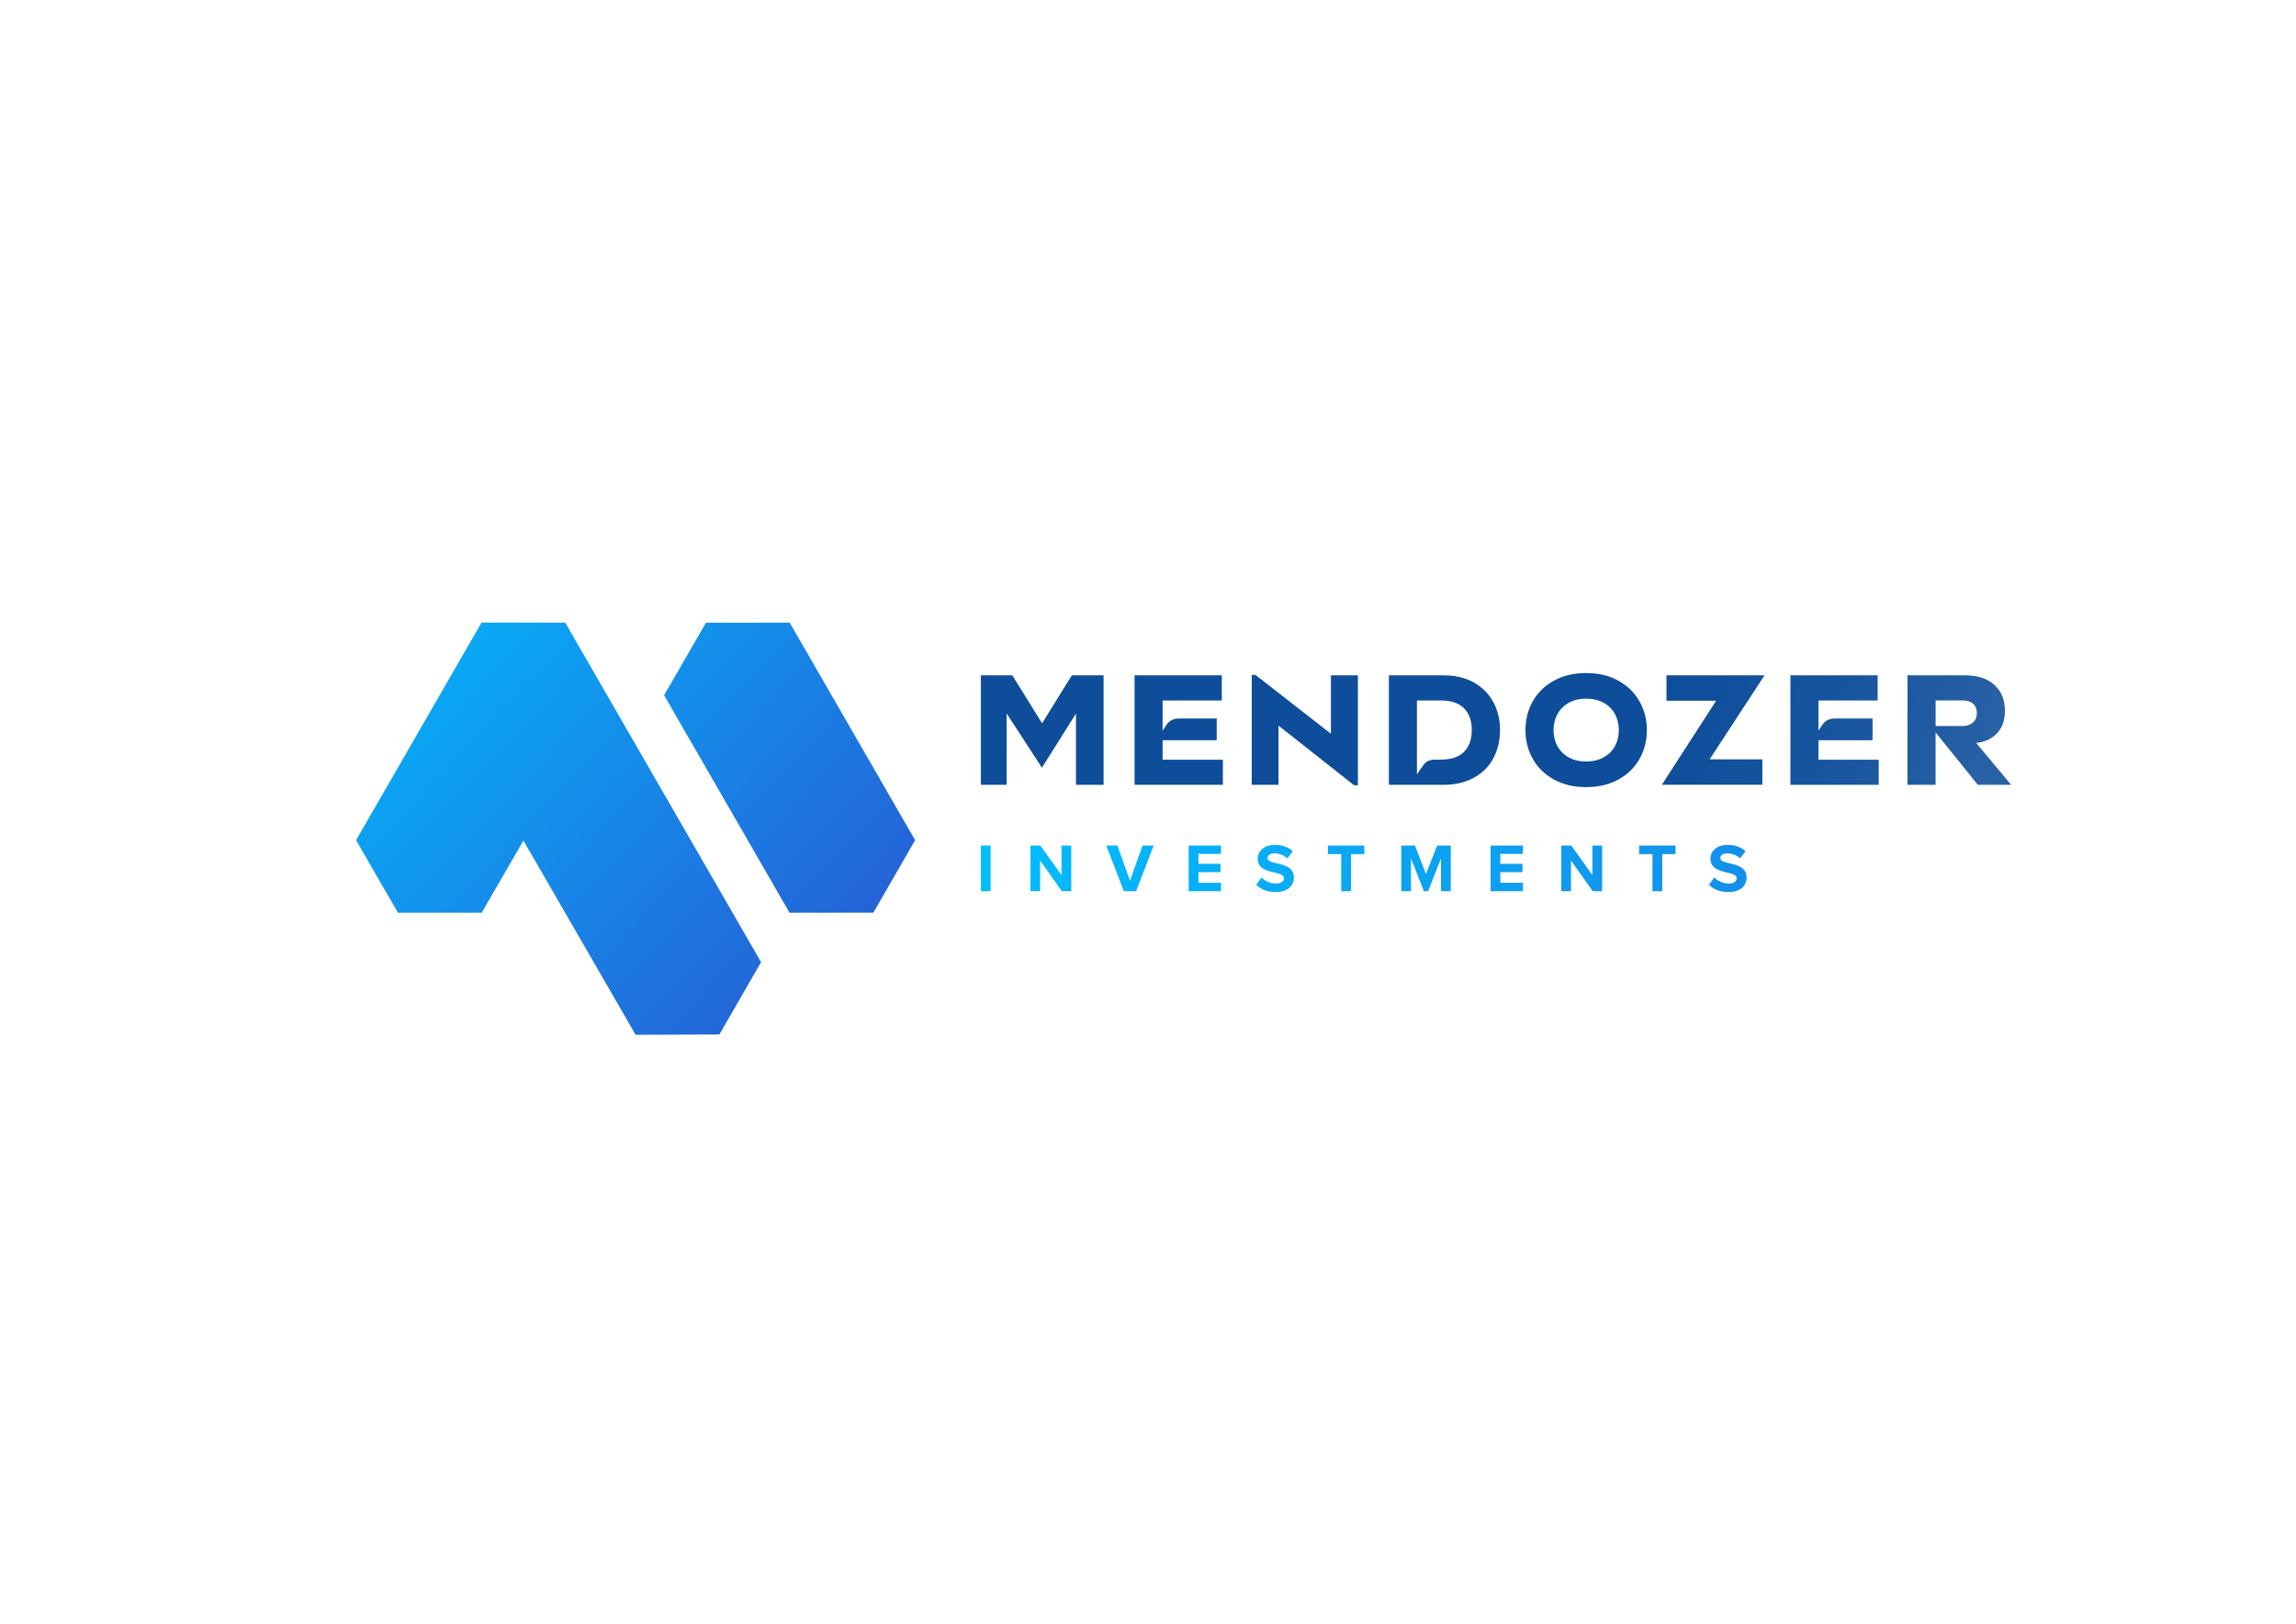
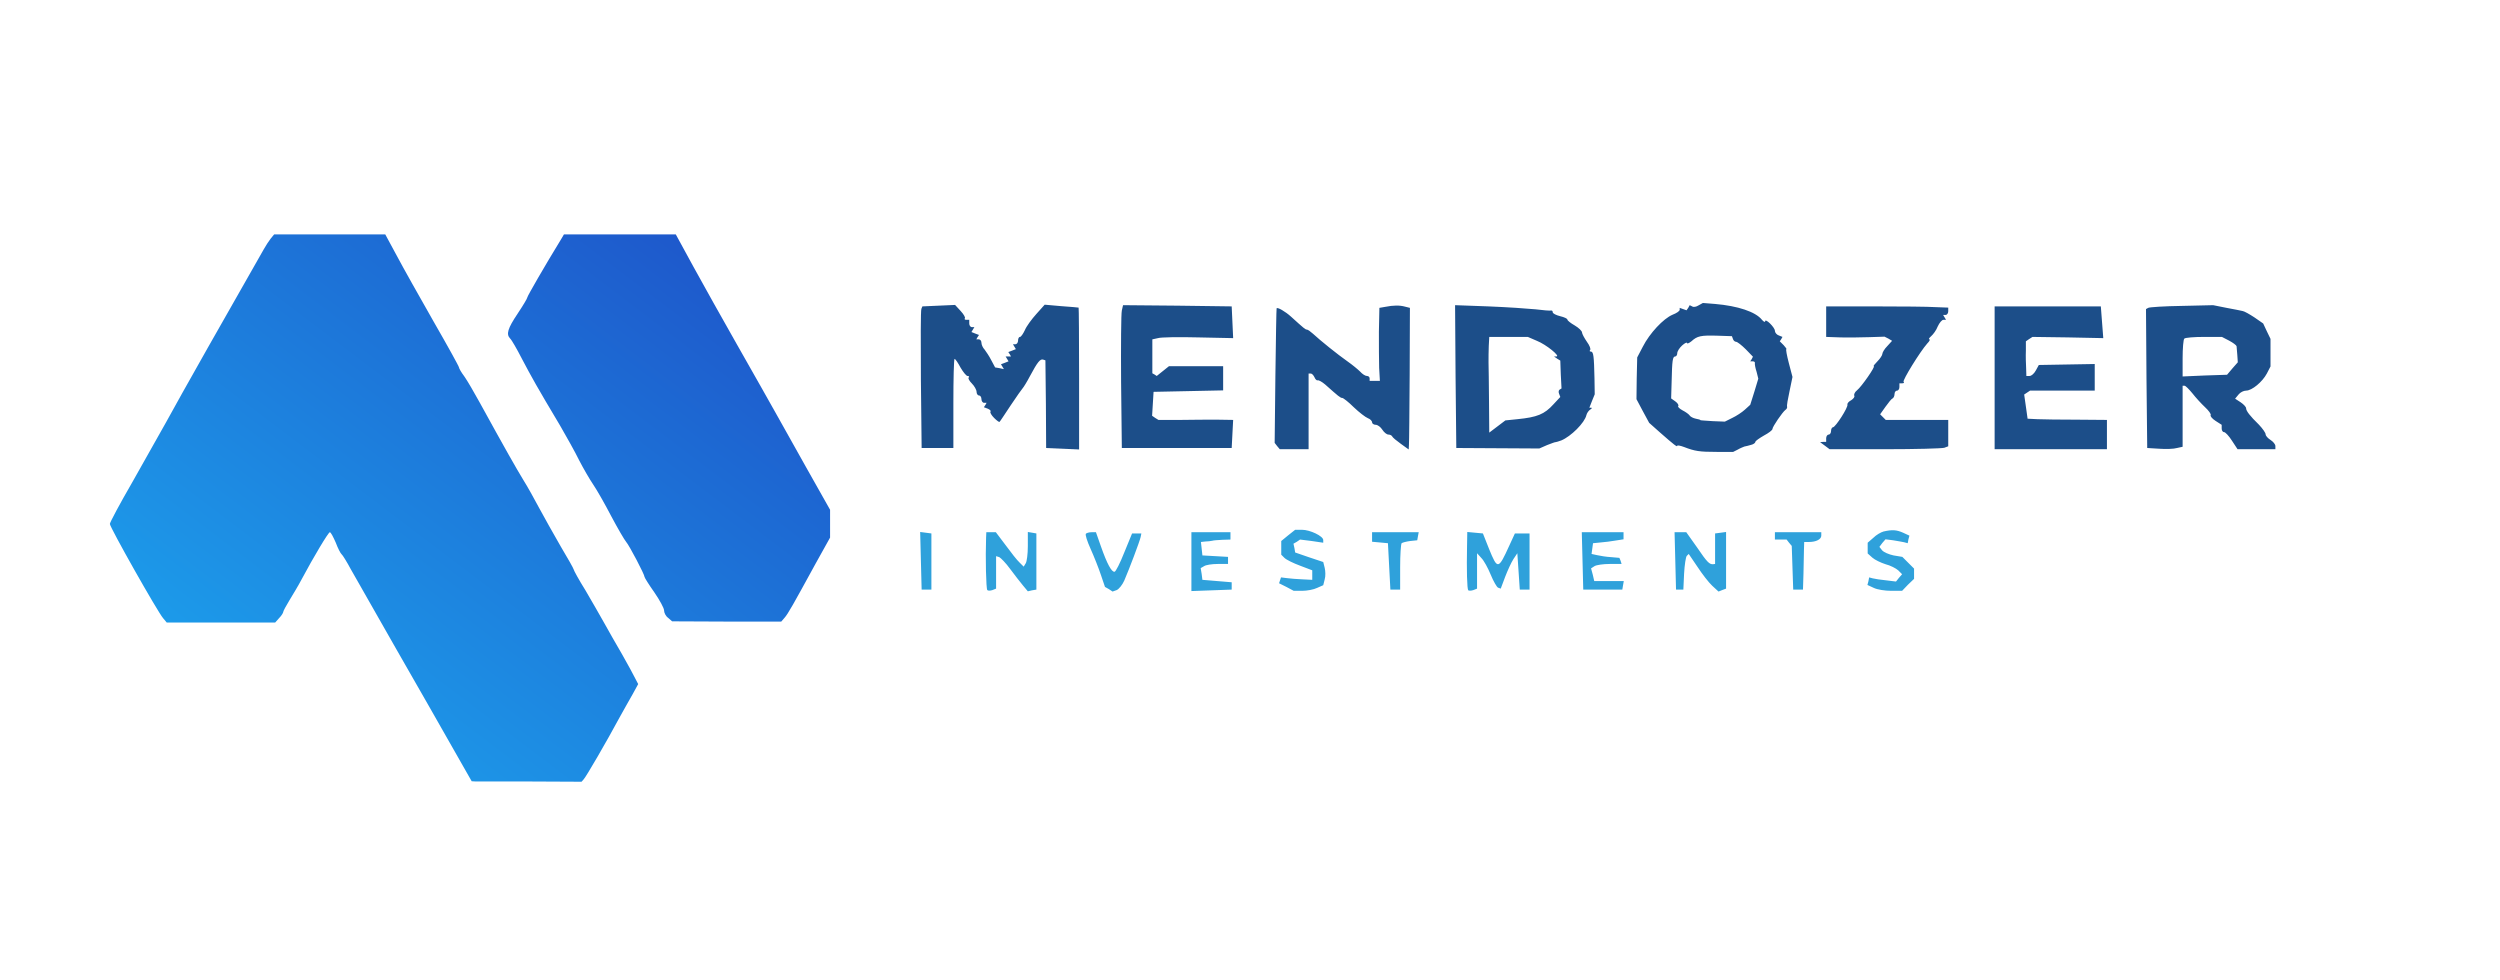
- <svg xmlns="http://www.w3.org/2000/svg" xmlns:xlink="http://www.w3.org/1999/xlink" version="1.1" viewBox="0 0 841.89 595.28">
+ <svg xmlns="http://www.w3.org/2000/svg" viewBox="0 0 1024 401" width="1024" height="401">
  <defs>
-     <style>
-       .st0 {
-         fill: url(#linear-gradient2);
-       }
- 
-       .st1 {
-         fill: url(#linear-gradient10);
-       }
- 
-       .st2 {
-         fill: url(#linear-gradient1);
-       }
- 
-       .st3 {
-         fill: url(#linear-gradient9);
-       }
- 
-       .st4 {
-         fill: url(#linear-gradient18);
-       }
- 
-       .st5 {
-         fill: url(#linear-gradient8);
-       }
- 
-       .st6 {
-         fill: url(#linear-gradient11);
-       }
- 
-       .st7 {
-         fill: url(#linear-gradient16);
-       }
- 
-       .st8 {
-         isolation: isolate;
-       }
- 
-       .st9 {
-         fill: url(#linear-gradient19);
-       }
- 
-       .st10 {
-         fill: url(#linear-gradient12);
-       }
- 
-       .st11 {
-         fill: url(#linear-gradient7);
-       }
- 
-       .st12 {
-         fill: url(#linear-gradient20);
-       }
- 
-       .st13 {
-         fill: url(#linear-gradient4);
-       }
- 
-       .st14 {
-         fill: url(#linear-gradient14);
-       }
- 
-       .st15 {
-         fill: url(#linear-gradient5);
-       }
- 
-       .st16 {
-         fill: url(#linear-gradient3);
-       }
- 
-       .st17 {
-         fill: url(#linear-gradient15);
-       }
- 
-       .st18 {
-         fill: url(#linear-gradient17);
-       }
- 
-       .st19 {
-         fill: url(#linear-gradient6);
-       }
- 
-       .st20 {
-         fill: url(#linear-gradient13);
-       }
- 
-       .st21 {
-         fill: url(#linear-gradient);
-       }
- 
-       .st22 {
-         mix-blend-mode: hard-light;
-       }
-     </style>
-     <linearGradient id="linear-gradient" x1="102.04" y1="209.56" x2="414.14" y2="510.52" gradientUnits="userSpaceOnUse">
-       <stop offset=".02" stop-color="#00c0ff" />
-       <stop offset="1" stop-color="#4218b8" />
+     <linearGradient id="mendozerGradFull" x1="0%" y1="0%" x2="100%" y2="100%">
+       <stop offset="0%" stop-color="#1CABF1" />
+       <stop offset="100%" stop-color="#1E4FC7" />
    </linearGradient>
-     <linearGradient id="linear-gradient1" x1="156.46" y1="153.13" x2="468.56" y2="454.08" xlink:href="#linear-gradient" />
-     <linearGradient id="linear-gradient2" x1="322.74" y1="306.48" x2="1303.62" y2="607.43" xlink:href="#linear-gradient" />
-     <linearGradient id="linear-gradient3" x1="324.8" y1="299.79" x2="1305.68" y2="600.74" xlink:href="#linear-gradient" />
-     <linearGradient id="linear-gradient4" x1="327.57" y1="290.75" x2="1308.45" y2="591.7" xlink:href="#linear-gradient" />
-     <linearGradient id="linear-gradient5" x1="329.66" y1="283.96" x2="1310.54" y2="584.91" xlink:href="#linear-gradient" />
-     <linearGradient id="linear-gradient6" x1="331.87" y1="276.75" x2="1312.75" y2="577.7" xlink:href="#linear-gradient" />
-     <linearGradient id="linear-gradient7" x1="334.32" y1="268.74" x2="1315.2" y2="569.69" xlink:href="#linear-gradient" />
-     <linearGradient id="linear-gradient8" x1="336.63" y1="261.21" x2="1317.51" y2="562.16" xlink:href="#linear-gradient" />
-     <linearGradient id="linear-gradient9" x1="339.18" y1="252.91" x2="1320.06" y2="553.86" xlink:href="#linear-gradient" />
-     <linearGradient id="linear-gradient10" x1="341.55" y1="245.2" x2="1322.43" y2="546.16" xlink:href="#linear-gradient" />
-     <linearGradient id="linear-gradient11" x1="344.14" y1="236.74" x2="1325.02" y2="537.69" xlink:href="#linear-gradient" />
-     <linearGradient id="linear-gradient12" x1="346.15" y1="230.2" x2="1327.03" y2="531.15" xlink:href="#linear-gradient" />
-     <linearGradient id="linear-gradient13" x1="339.46" y1="254.55" x2="1320.34" y2="555.5" gradientUnits="userSpaceOnUse">
-       <stop offset=".25" stop-color="#0d4d9a" />
-       <stop offset=".31" stop-color="#16549e" />
-       <stop offset=".4" stop-color="#3167a9" />
-       <stop offset=".52" stop-color="#5c87bb" />
-       <stop offset=".66" stop-color="#99b4d4" />
-       <stop offset=".82" stop-color="#e4ebf4" />
-       <stop offset=".87" stop-color="#fff" />
-     </linearGradient>
-     <linearGradient id="linear-gradient14" x1="343.75" y1="240.57" x2="1324.63" y2="541.52" xlink:href="#linear-gradient13" />
-     <linearGradient id="linear-gradient15" x1="347.75" y1="227.55" x2="1328.63" y2="528.5" xlink:href="#linear-gradient13" />
-     <linearGradient id="linear-gradient16" x1="351.44" y1="215.53" x2="1332.32" y2="516.48" xlink:href="#linear-gradient13" />
-     <linearGradient id="linear-gradient17" x1="356.62" y1="198.63" x2="1337.5" y2="499.58" xlink:href="#linear-gradient13" />
-     <linearGradient id="linear-gradient18" x1="360.63" y1="185.56" x2="1341.51" y2="486.51" xlink:href="#linear-gradient13" />
-     <linearGradient id="linear-gradient19" x1="364.44" y1="173.14" x2="1345.32" y2="474.09" xlink:href="#linear-gradient13" />
-     <linearGradient id="linear-gradient20" x1="367.81" y1="162.15" x2="1348.69" y2="463.11" xlink:href="#linear-gradient13" />
  </defs>
-   <g class="st8">
-     <g id="Layer_1">
-       <g>
-         <polygon class="st21" points="233.07 379.37 191.93 308.16 176.62 334.62 145.93 334.63 130.56 308.04 176.56 228.25 207.26 228.27 279.07 352.74 263.78 379.26 233.07 379.37" />
-         <polygon class="st2" points="320.24 334.6 289.51 334.63 243.51 254.88 258.86 228.3 289.57 228.28 335.56 308.02 320.24 334.6" />
-       </g>
-       <g>
-         <path class="st0" d="M359.67,326.73v-16.74h3.56v16.74h-3.56Z" />
-         <path class="st16" d="M389.37,326.73l-7.98-11.24v11.24h-3.56v-16.74h3.66l7.75,10.84v-10.84h3.56v16.74h-3.44Z" />
-         <path class="st13" d="M412.1,326.73l-6.47-16.74h4.07l4.64,12.88,4.62-12.88h4.07l-6.45,16.74h-4.47Z" />
-         <path class="st15" d="M435.86,326.73v-16.74h11.85v3.06h-8.28v3.64h8.11v3.06h-8.11v3.89h8.28v3.09h-11.85Z" />
-         <path class="st19" d="M462.57,321.66c1.18,1.23,3.01,2.26,5.32,2.26,1.96,0,2.91-.93,2.91-1.88,0-1.26-1.46-1.68-3.39-2.13-2.74-.63-6.25-1.38-6.25-5.12,0-2.79,2.41-5.04,6.35-5.04,2.66,0,4.87.8,6.53,2.33l-1.98,2.61c-1.36-1.26-3.16-1.83-4.79-1.83s-2.46.7-2.46,1.71c0,1.13,1.41,1.48,3.34,1.93,2.76.63,6.27,1.46,6.27,5.17,0,3.06-2.18,5.37-6.7,5.37-3.21,0-5.52-1.08-7.1-2.66l1.96-2.71Z" />
-         <path class="st11" d="M491.8,326.73v-13.6h-4.89v-3.14h13.35v3.14h-4.87v13.6h-3.59Z" />
-         <path class="st5" d="M528.38,326.73v-12.05l-4.72,12.05h-1.56l-4.72-12.05v12.05h-3.56v-16.74h4.99l4.07,10.44,4.07-10.44h5.02v16.74h-3.59Z" />
-         <path class="st3" d="M546.57,326.73v-16.74h11.85v3.06h-8.28v3.64h8.11v3.06h-8.11v3.89h8.28v3.09h-11.85Z" />
-         <path class="st1" d="M584.03,326.73l-7.98-11.24v11.24h-3.56v-16.74h3.66l7.75,10.84v-10.84h3.56v16.74h-3.44Z" />
-         <path class="st6" d="M605.92,326.73v-13.6h-4.89v-3.14h13.35v3.14h-4.87v13.6h-3.59Z" />
-         <path class="st10" d="M628.58,321.66c1.18,1.23,3.01,2.26,5.32,2.26,1.96,0,2.91-.93,2.91-1.88,0-1.26-1.46-1.68-3.39-2.13-2.74-.63-6.25-1.38-6.25-5.12,0-2.79,2.41-5.04,6.35-5.04,2.66,0,4.87.8,6.53,2.33l-1.98,2.61c-1.36-1.26-3.16-1.83-4.79-1.83s-2.46.7-2.46,1.71c0,1.13,1.41,1.48,3.34,1.93,2.76.63,6.27,1.46,6.27,5.17,0,3.06-2.18,5.37-6.7,5.37-3.21,0-5.52-1.08-7.1-2.66l1.96-2.71Z" />
-       </g>
-       <g class="st22">
-         <path class="st20" d="M359.67,247.59h11.53l10.91,17.58,10.91-17.58h11.64v40.13h-10.12v-26.11l-12.49,19.84-12.94-19.89v26.17h-9.44v-40.13Z" />
-         <path class="st14" d="M416.01,247.59h31.99v9.21h-21.7v11.08l1.47-2.2c1.02-1.51,2.52-2.26,4.52-2.26h13.85v7.97h-19.84v7.12h22.1v9.21h-32.38v-40.13Z" />
-         <path class="st17" d="M458.97,247.42h1.36l27.69,21.59v-21.42h9.89v40.3h-1.41l-27.69-21.87v21.7h-9.83v-40.3Z" />
-         <path class="st7" d="M509.27,247.59h20.06c4.3,0,8,.88,11.11,2.63,3.11,1.75,5.48,4.15,7.12,7.18,1.64,3.03,2.46,6.45,2.46,10.26s-.81,7.28-2.43,10.31c-1.62,3.03-3.99,5.42-7.12,7.15-3.13,1.73-6.84,2.6-11.13,2.6h-20.06v-40.13ZM523.57,279.04c.72-.36,1.56-.54,2.54-.54h2.2c3.77,0,6.6-.95,8.51-2.85,1.9-1.9,2.85-4.57,2.85-8s-.95-6.09-2.85-8c-1.9-1.9-4.74-2.85-8.51-2.85h-8.76v27.13l2.09-3.05c.57-.87,1.21-1.48,1.92-1.84Z" />
-         <path class="st18" d="M569.77,285.77c-3.37-1.86-5.95-4.39-7.74-7.57-1.79-3.18-2.68-6.7-2.68-10.54s.89-7.36,2.68-10.54c1.79-3.18,4.37-5.71,7.74-7.57,3.37-1.87,7.32-2.8,11.84-2.8s8.47.94,11.84,2.83c3.37,1.88,5.95,4.42,7.74,7.6,1.79,3.18,2.68,6.68,2.68,10.48s-.89,7.36-2.68,10.54c-1.79,3.18-4.37,5.71-7.74,7.57-3.37,1.87-7.32,2.8-11.84,2.8s-8.47-.93-11.84-2.8ZM588.03,277.66c1.83-1.02,3.21-2.4,4.15-4.15.94-1.75,1.41-3.7,1.41-5.85s-.47-4.1-1.41-5.85c-.94-1.75-2.33-3.14-4.15-4.15-1.83-1.02-3.97-1.53-6.41-1.53s-4.63.52-6.44,1.55c-1.81,1.04-3.18,2.43-4.13,4.18s-1.41,3.68-1.41,5.79.47,4.1,1.41,5.85,2.32,3.14,4.13,4.15c1.81,1.02,3.96,1.53,6.44,1.53s4.59-.51,6.41-1.53Z" />
-         <path class="st4" d="M629.26,256.91h-18.2v-9.33h35.95l-20.12,30.8h19.33v9.33h-36.85l19.89-30.8Z" />
-         <path class="st9" d="M656.5,247.59h31.99v9.21h-21.7v11.08l1.47-2.2c1.02-1.51,2.52-2.26,4.52-2.26h13.85v7.97h-19.84v7.12h22.1v9.21h-32.38v-40.13Z" />
-         <path class="st12" d="M699.45,247.59h21.19c4.52,0,8.07,1.17,10.65,3.5,2.58,2.34,3.87,5.5,3.87,9.5,0,3.32-.89,5.98-2.68,8-1.79,2.02-4.15,3.25-7.09,3.7l-.79.06,12.83,15.37h-12.21l-15.49-19.22v19.22h-10.29v-40.13ZM723.47,264.88c.94-.87,1.41-2.02,1.41-3.45s-.46-2.61-1.38-3.42c-.92-.81-2.29-1.22-4.1-1.22h-9.66v9.38h9.66c1.77,0,3.13-.43,4.07-1.3Z" />
-       </g>
-     </g>
+   <g transform="translate(0,401) scale(0.1,-0.1)" fill="url(#mendozerGradFull)" stroke="none">
+     <path d="M1109 3033 c-8 -10 -20 -29 -28 -43 -122 -213 -353 -621 -401 -710 -26 -47 -88 -157 -138 -245 -51 -88 -92 -165 -92 -171 0 -14 196 -361 218 -386 l15 -18 222 0 222 0 16 18 c10 10 17 22 17 25 0 4 12 26 26 49 14 23 37 61 50 86 48 90 109 192 115 192 4 0 14 -19 24 -42 9 -24 20 -45 24 -48 4 -3 21 -30 37 -60 17 -30 100 -176 185 -325 85 -148 190 -332 233 -408 l78 -137 17 -1 c9 0 110 0 225 0 l208 -1 8 9 c9 8 96 158 147 253 17 30 41 74 54 96 l23 42 -12 23 c-6 13 -31 58 -54 99 -24 41 -57 99 -73 128 -17 30 -51 90 -77 134 -27 43 -48 82 -48 85 0 3 -24 46 -54 96 -29 51 -69 121 -88 157 -19 36 -48 88 -65 115 -28 46 -73 125 -178 316 -23 42 -51 90 -63 107 -12 16 -22 33 -22 37 0 4 -47 89 -104 188 -57 100 -125 221 -151 270 l-47 87 -227 0 -228 0 -14 -17z M2297 3028 c-65 -106 -137 -231 -137 -236 0 -4 -18 -34 -40 -67 -41 -61 -47 -84 -31 -101 6 -5 28 -43 49 -84 39 -74 61 -114 156 -273 26 -45 62 -109 78 -142 17 -33 43 -78 58 -100 15 -22 48 -80 74 -130 26 -49 54 -97 61 -105 13 -15 75 -133 75 -143 0 -3 18 -32 40 -63 22 -32 40 -65 40 -74 0 -10 7 -24 17 -31 l16 -14 224 -1 223 0 13 15 c15 17 35 53 128 223 l59 106 0 57 0 57 -97 172 c-53 94 -107 191 -121 216 -49 87 -60 107 -164 290 -58 102 -138 245 -178 318 l-72 132 -229 0 -229 0 -13 -22z" />
+   </g>
+   <g transform="translate(0,401) scale(0.1,-0.1)" fill="#1C4E89" stroke="none">
+     <path d="M6957 2759 c-9 -6 -21 -8 -26 -4 l-10 5 -6 -11 -7 -10 -14 5 -14 5 0 -8 c0 -5 -13 -14 -29 -20 -38 -16 -94 -76 -122 -131 l-23 -44 -2 -86 -1 -85 26 -49 26 -48 45 -40 c58 -51 70 -60 70 -54 0 3 12 1 28 -5 44 -17 63 -20 134 -20 l67 0 18 9 c10 6 23 11 28 13 6 1 18 4 28 7 9 2 17 8 17 12 0 4 16 15 35 26 19 10 35 22 35 27 0 9 41 69 53 78 5 3 8 9 7 13 -2 4 3 32 10 64 l12 58 -15 57 c-8 31 -13 57 -10 57 2 0 -3 7 -11 16 l-16 16 6 9 5 9 -15 6 c-9 3 -16 12 -16 19 0 14 -40 53 -40 39 0 -5 -6 -2 -13 6 -26 33 -99 57 -192 65 l-50 4 -18 -10z m141 -137 c2 -7 8 -12 13 -12 5 0 23 -14 40 -31 l29 -30 -5 -10 -6 -9 10 0 c6 0 10 -3 9 -7 -1 -5 2 -21 7 -36 l7 -28 -16 -53 -17 -54 -22 -20 c-12 -11 -35 -26 -52 -34 l-30 -15 -50 2 c-27 2 -50 3 -50 4 0 2 -9 4 -19 6 -10 2 -22 8 -25 13 -3 5 -17 15 -29 21 -13 7 -21 15 -18 18 3 3 -2 12 -12 19 l-17 12 2 69 c2 87 4 103 15 103 4 0 8 6 8 13 0 8 9 22 20 32 11 10 20 14 20 10 0 -4 8 -1 18 7 24 22 39 25 106 23 l60 -2 4 -11z M3774 2745 c-3 -6 -3 -136 -2 -290 l3 -280 65 0 65 0 0 183 c0 100 2 182 5 182 3 0 14 -16 24 -35 11 -19 24 -35 29 -35 6 0 8 -3 5 -6 -4 -3 2 -14 13 -25 10 -10 19 -26 19 -34 0 -8 5 -15 10 -15 6 0 10 -7 10 -15 0 -8 5 -15 11 -15 l10 0 -5 -9 -6 -9 16 -6 c9 -4 14 -9 11 -12 -3 -3 4 -15 15 -26 11 -11 21 -18 22 -16 2 1 22 32 46 68 24 36 46 67 49 70 3 3 17 25 30 50 31 58 42 71 54 67 l9 -3 2 -179 1 -180 68 -3 67 -3 0 291 c0 159 -1 290 -2 290 -2 1 -34 3 -71 6 l-68 6 -34 -38 c-19 -21 -41 -51 -47 -66 -7 -15 -16 -28 -20 -28 -5 0 -8 -7 -8 -15 0 -8 -5 -15 -11 -15 l-10 0 6 -10 6 -10 -15 -6 -16 -6 6 -9 5 -9 -11 0 -11 0 6 -10 6 -10 -15 -6 -16 -6 6 -10 6 -10 -18 4 -18 3 -16 30 c-8 16 -21 35 -27 43 -7 7 -13 20 -13 28 0 8 -5 14 -11 14 l-10 0 5 9 6 9 -16 6 -15 6 6 10 6 10 -10 0 c-6 0 -11 7 -11 15 l0 15 -12 0 c-6 0 -9 3 -6 6 3 3 -4 16 -17 30 l-23 25 -67 -3 -67 -3 -4 -10z M4595 2738 c-3 -13 -4 -144 -3 -293 l3 -270 225 0 225 0 3 58 3 57 -63 1 c-35 0 -103 0 -153 -1 l-90 0 -13 8 -13 9 3 49 3 49 143 3 142 3 0 49 0 50 -111 0 -111 0 -25 -20 -25 -20 -9 6 -9 5 0 69 0 70 23 5 c12 4 87 5 165 3 l143 -3 -3 65 -3 65 -222 3 -223 2 -5 -22z M5673 2753 l-23 -4 -2 -97 c0 -53 0 -121 1 -149 l3 -53 -21 0 -21 0 0 10 c0 6 -5 10 -11 10 -7 0 -19 8 -28 18 -9 9 -32 28 -52 42 -40 28 -112 86 -141 113 -10 9 -21 17 -25 17 -6 0 -11 4 -65 53 -23 21 -56 40 -59 34 -1 -1 -3 -125 -5 -276 l-3 -275 10 -13 11 -13 59 0 59 0 0 155 0 155 9 0 c5 0 11 -7 15 -15 3 -8 9 -14 13 -13 4 2 18 -6 31 -17 54 -48 62 -55 70 -55 4 0 26 -17 47 -38 22 -21 48 -41 58 -45 9 -3 17 -11 17 -17 0 -5 7 -10 15 -10 8 0 20 -9 27 -20 7 -11 18 -20 25 -20 6 0 13 -3 15 -7 2 -5 18 -18 36 -31 l32 -23 1 18 c1 10 2 140 3 290 l1 272 -20 5 c-22 6 -47 6 -82 -1z M5962 2467 l3 -292 170 -1 170 -1 32 14 c18 7 34 13 35 12 2 0 12 3 23 7 39 16 96 72 103 104 2 8 9 18 15 22 7 4 9 8 5 8 l-8 0 11 28 11 27 -1 65 c-2 92 -4 110 -15 110 -5 0 -6 3 -3 6 4 4 -2 19 -13 34 -11 16 -20 33 -20 38 0 6 -13 19 -30 29 -16 9 -30 20 -30 24 0 4 -13 10 -30 14 -16 4 -30 11 -30 16 0 5 -3 8 -7 7 -5 -1 -33 1 -63 5 -30 3 -117 9 -193 12 l-137 5 2 -293z m333 147 c38 -15 98 -64 80 -64 l-10 0 13 -9 13 -8 2 -57 3 -57 -8 -5 c-4 -3 -5 -10 -2 -17 l5 -13 -28 -30 c-37 -41 -67 -53 -148 -61 l-49 -5 -33 -25 -33 -25 -1 128 c-1 71 -1 143 -2 159 0 17 0 47 1 68 l2 37 79 0 79 0 37 -16z M7480 2693 l0 -63 58 -2 c31 -1 85 0 119 1 l62 2 16 -8 15 -9 -20 -22 c-11 -11 -20 -26 -20 -32 0 -5 -9 -19 -20 -30 -11 -11 -18 -20 -15 -20 8 0 -50 -84 -69 -99 -9 -7 -13 -17 -11 -22 3 -4 -3 -12 -12 -18 -10 -5 -17 -13 -16 -18 4 -11 -49 -93 -59 -93 -4 0 -8 -7 -8 -15 0 -8 -4 -15 -10 -15 -5 0 -10 -7 -10 -15 l0 -15 -12 0 -13 -1 19 -14 20 -15 227 0 c125 0 234 3 243 6 l16 6 0 54 0 54 -128 0 -128 0 -12 12 -11 11 22 31 c12 17 25 33 29 34 4 2 8 10 8 18 0 8 5 14 10 14 6 0 10 7 10 15 l0 15 12 0 c6 0 9 3 5 6 -5 6 67 123 97 157 9 9 13 17 9 17 -5 0 -1 6 7 13 8 7 21 24 27 40 7 15 17 27 23 27 l11 0 -6 10 -6 10 10 0 c6 0 11 7 11 15 l0 15 -52 2 c-29 2 -142 3 -250 3 l-198 0 0 -62z M8170 2463 l0 -293 230 0 230 0 0 60 0 60 -122 1 c-68 0 -141 1 -163 2 l-40 2 -7 50 -7 49 12 8 12 8 133 0 132 0 0 55 0 54 -115 -2 -114 -2 -12 -22 c-7 -13 -18 -23 -26 -23 l-13 0 -1 33 c-1 17 -2 49 -1 71 l0 38 13 9 14 9 145 -2 145 -3 -5 65 -5 65 -217 0 -218 0 0 -292z M8799 2749 l-9 -5 2 -285 3 -284 49 -3 c27 -2 60 -1 73 3 l23 5 0 125 0 125 8 0 c4 0 18 -14 32 -31 14 -18 37 -43 52 -57 15 -14 25 -28 23 -32 -3 -4 6 -15 20 -24 l25 -16 0 -15 c0 -8 4 -15 10 -15 5 0 20 -16 32 -35 l23 -35 78 0 77 0 0 13 c0 7 -9 18 -20 25 -11 7 -20 17 -20 23 0 6 -12 23 -27 39 -38 37 -53 57 -53 68 0 5 -10 16 -22 24 l-23 15 14 17 c7 9 21 16 31 16 24 0 67 36 85 70 l15 29 0 56 0 57 -15 31 -15 32 -36 25 c-20 13 -41 25 -48 26 -6 2 -36 7 -66 13 l-55 11 -128 -3 c-71 -1 -133 -5 -138 -8z m331 -134 c17 -9 30 -19 31 -23 0 -4 2 -20 3 -36 l2 -30 -22 -25 -22 -26 -91 -3 -91 -4 0 74 c0 41 3 78 7 81 3 4 40 7 80 7 l74 0 29 -15z" />
+   </g>
+   <g transform="translate(0,401) scale(0.1,-0.1)" fill="#2FA1DB" stroke="none">
+     <path d="M5276 1817 l-28 -23 0 -28 0 -28 13 -13 c8 -8 37 -22 64 -32 l50 -19 0 -19 0 -20 -40 2 c-22 1 -51 3 -64 5 l-24 3 -4 -12 -4 -12 30 -15 30 -16 35 0 c19 0 47 5 61 12 l25 11 6 24 c4 13 3 34 0 47 l-6 24 -57 19 -58 20 -3 18 -4 18 14 8 13 9 48 -6 47 -7 0 11 c0 16 -54 42 -87 42 l-28 0 -29 -23z M7715 1833 c-11 -3 -30 -14 -42 -26 l-23 -20 0 -22 0 -22 19 -17 c10 -9 35 -21 54 -27 20 -5 43 -17 52 -25 l16 -16 -13 -15 -12 -15 -41 5 c-22 2 -46 6 -54 8 l-15 4 -3 -16 -4 -15 26 -12 c14 -7 46 -12 71 -12 l45 0 24 25 25 24 0 21 0 21 -24 24 -24 24 -36 6 c-19 4 -40 13 -47 21 l-11 14 12 16 13 15 31 -4 c17 -3 37 -6 45 -8 l15 -4 3 16 4 15 -26 12 c-27 12 -45 13 -80 5z M3772 1713 l3 -118 20 0 20 0 0 115 0 115 -23 3 -23 3 3 -118z M4039 1808 c-3 -83 0 -210 5 -215 3 -3 12 -3 21 0 l15 6 0 67 0 66 13 -4 c6 -3 27 -24 45 -49 18 -24 41 -54 52 -67 l20 -24 17 4 18 3 0 115 0 115 -17 3 -18 3 0 -58 c0 -32 -4 -64 -9 -71 l-8 -13 -17 17 c-10 9 -35 41 -57 71 l-40 53 -19 0 -20 0 -1 -22z M4448 1824 c-4 -3 5 -31 19 -62 14 -31 33 -79 42 -106 l17 -50 16 -9 15 -10 17 6 c9 4 23 21 31 39 20 46 63 160 67 178 l3 15 -19 0 -19 0 -32 -78 c-17 -43 -35 -79 -40 -79 -12 -1 -30 31 -56 105 l-20 57 -18 0 c-10 0 -20 -3 -23 -6z M4880 1710 l0 -121 83 3 82 3 0 15 0 15 -60 5 -60 5 -3 24 -4 24 14 8 c7 5 32 9 56 9 l42 0 0 14 0 15 -52 3 -53 3 -3 28 -3 27 18 2 c10 0 23 2 28 3 6 2 25 3 43 4 l32 1 0 15 0 15 -80 0 -80 0 0 -120z M5620 1811 l0 -20 33 -3 32 -3 5 -95 5 -95 20 0 20 0 0 92 c0 50 3 94 6 98 4 3 20 7 35 9 l29 3 3 17 3 16 -95 0 -96 0 0 -19z M6009 1773 c-2 -98 0 -175 5 -181 3 -2 12 -2 21 1 l15 6 0 73 0 72 18 -20 c10 -10 27 -41 38 -68 11 -27 25 -51 30 -53 l11 -4 18 48 c10 26 25 59 34 73 l16 24 5 -74 5 -75 20 0 20 0 0 115 0 115 -30 0 -30 0 -23 -50 c-45 -99 -48 -99 -83 -13 l-25 63 -32 3 -32 3 -1 -58z M6482 1713 l3 -118 80 0 80 0 3 18 3 17 -60 0 -61 0 -6 26 -7 26 14 9 c8 5 36 9 62 9 l49 0 -4 13 -5 12 -34 3 c-19 1 -44 5 -57 8 l-23 5 3 22 3 22 30 3 c17 1 45 5 63 8 l32 5 0 14 0 15 -85 0 -86 0 3 -117z M6862 1713 l3 -118 15 0 15 0 3 65 c2 36 7 69 11 73 l8 8 36 -53 c19 -29 46 -64 60 -77 l26 -24 15 6 16 6 0 116 0 116 -22 -3 -23 -3 0 -62 0 -63 -8 -1 c-15 -1 -24 7 -66 69 l-44 62 -24 0 -24 0 3 -117z M7270 1815 l0 -15 24 0 24 0 10 -13 11 -13 3 -90 3 -89 20 0 20 0 2 65 c1 36 2 80 2 98 l1 32 19 0 c30 0 51 11 51 26 l0 14 -95 0 -95 0 0 -15z" />
  </g>
</svg>
